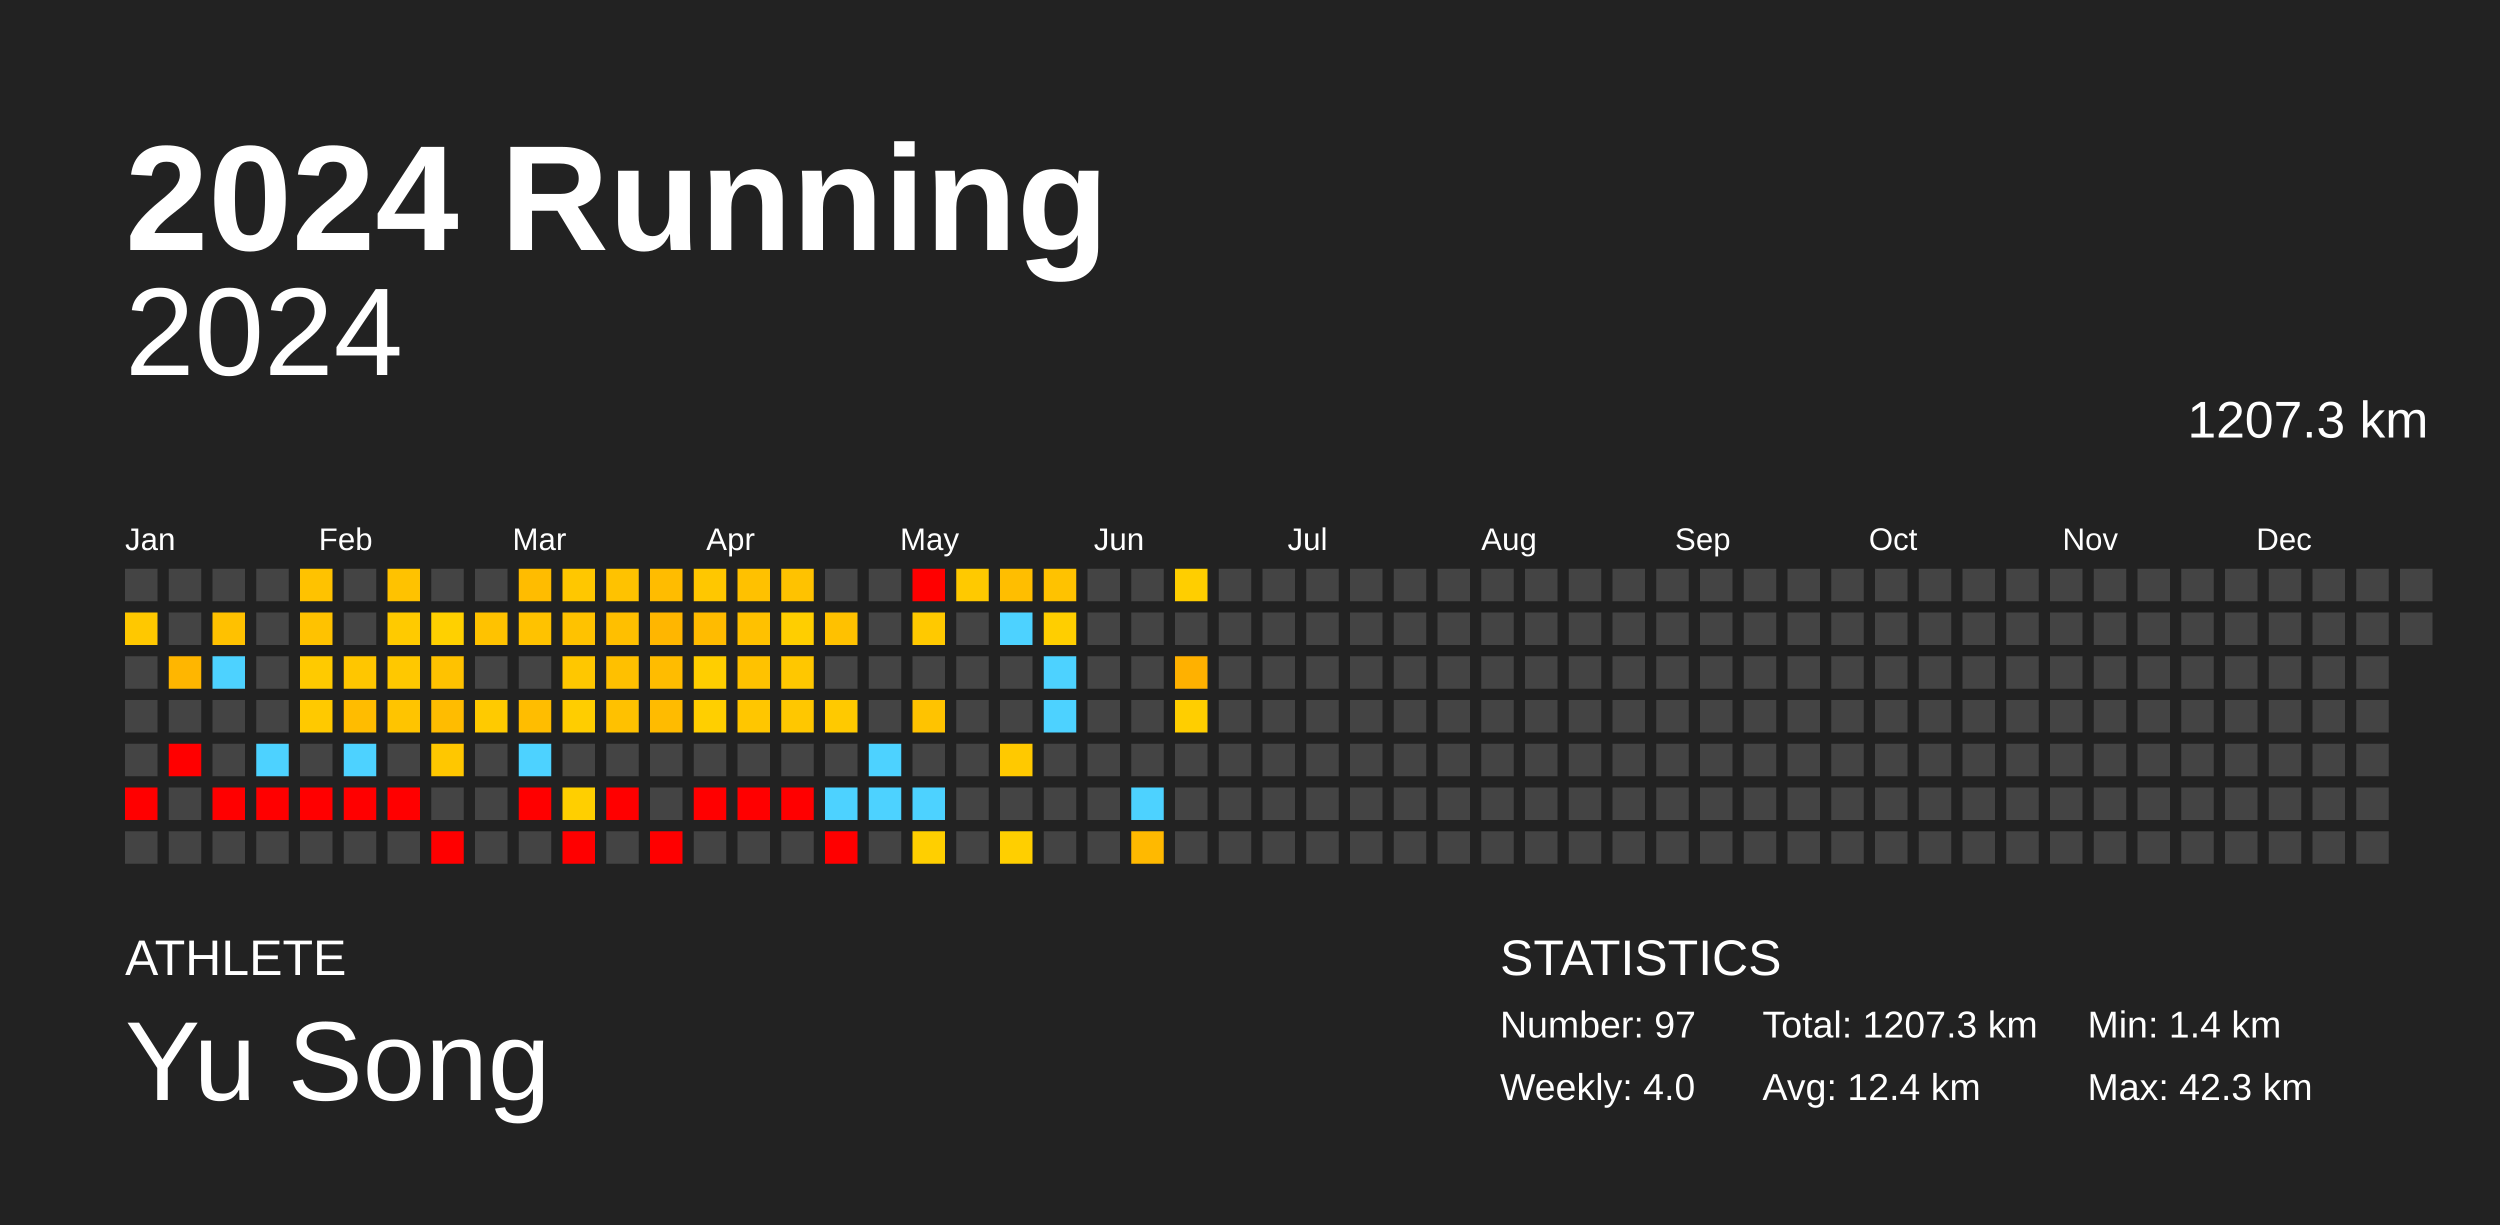
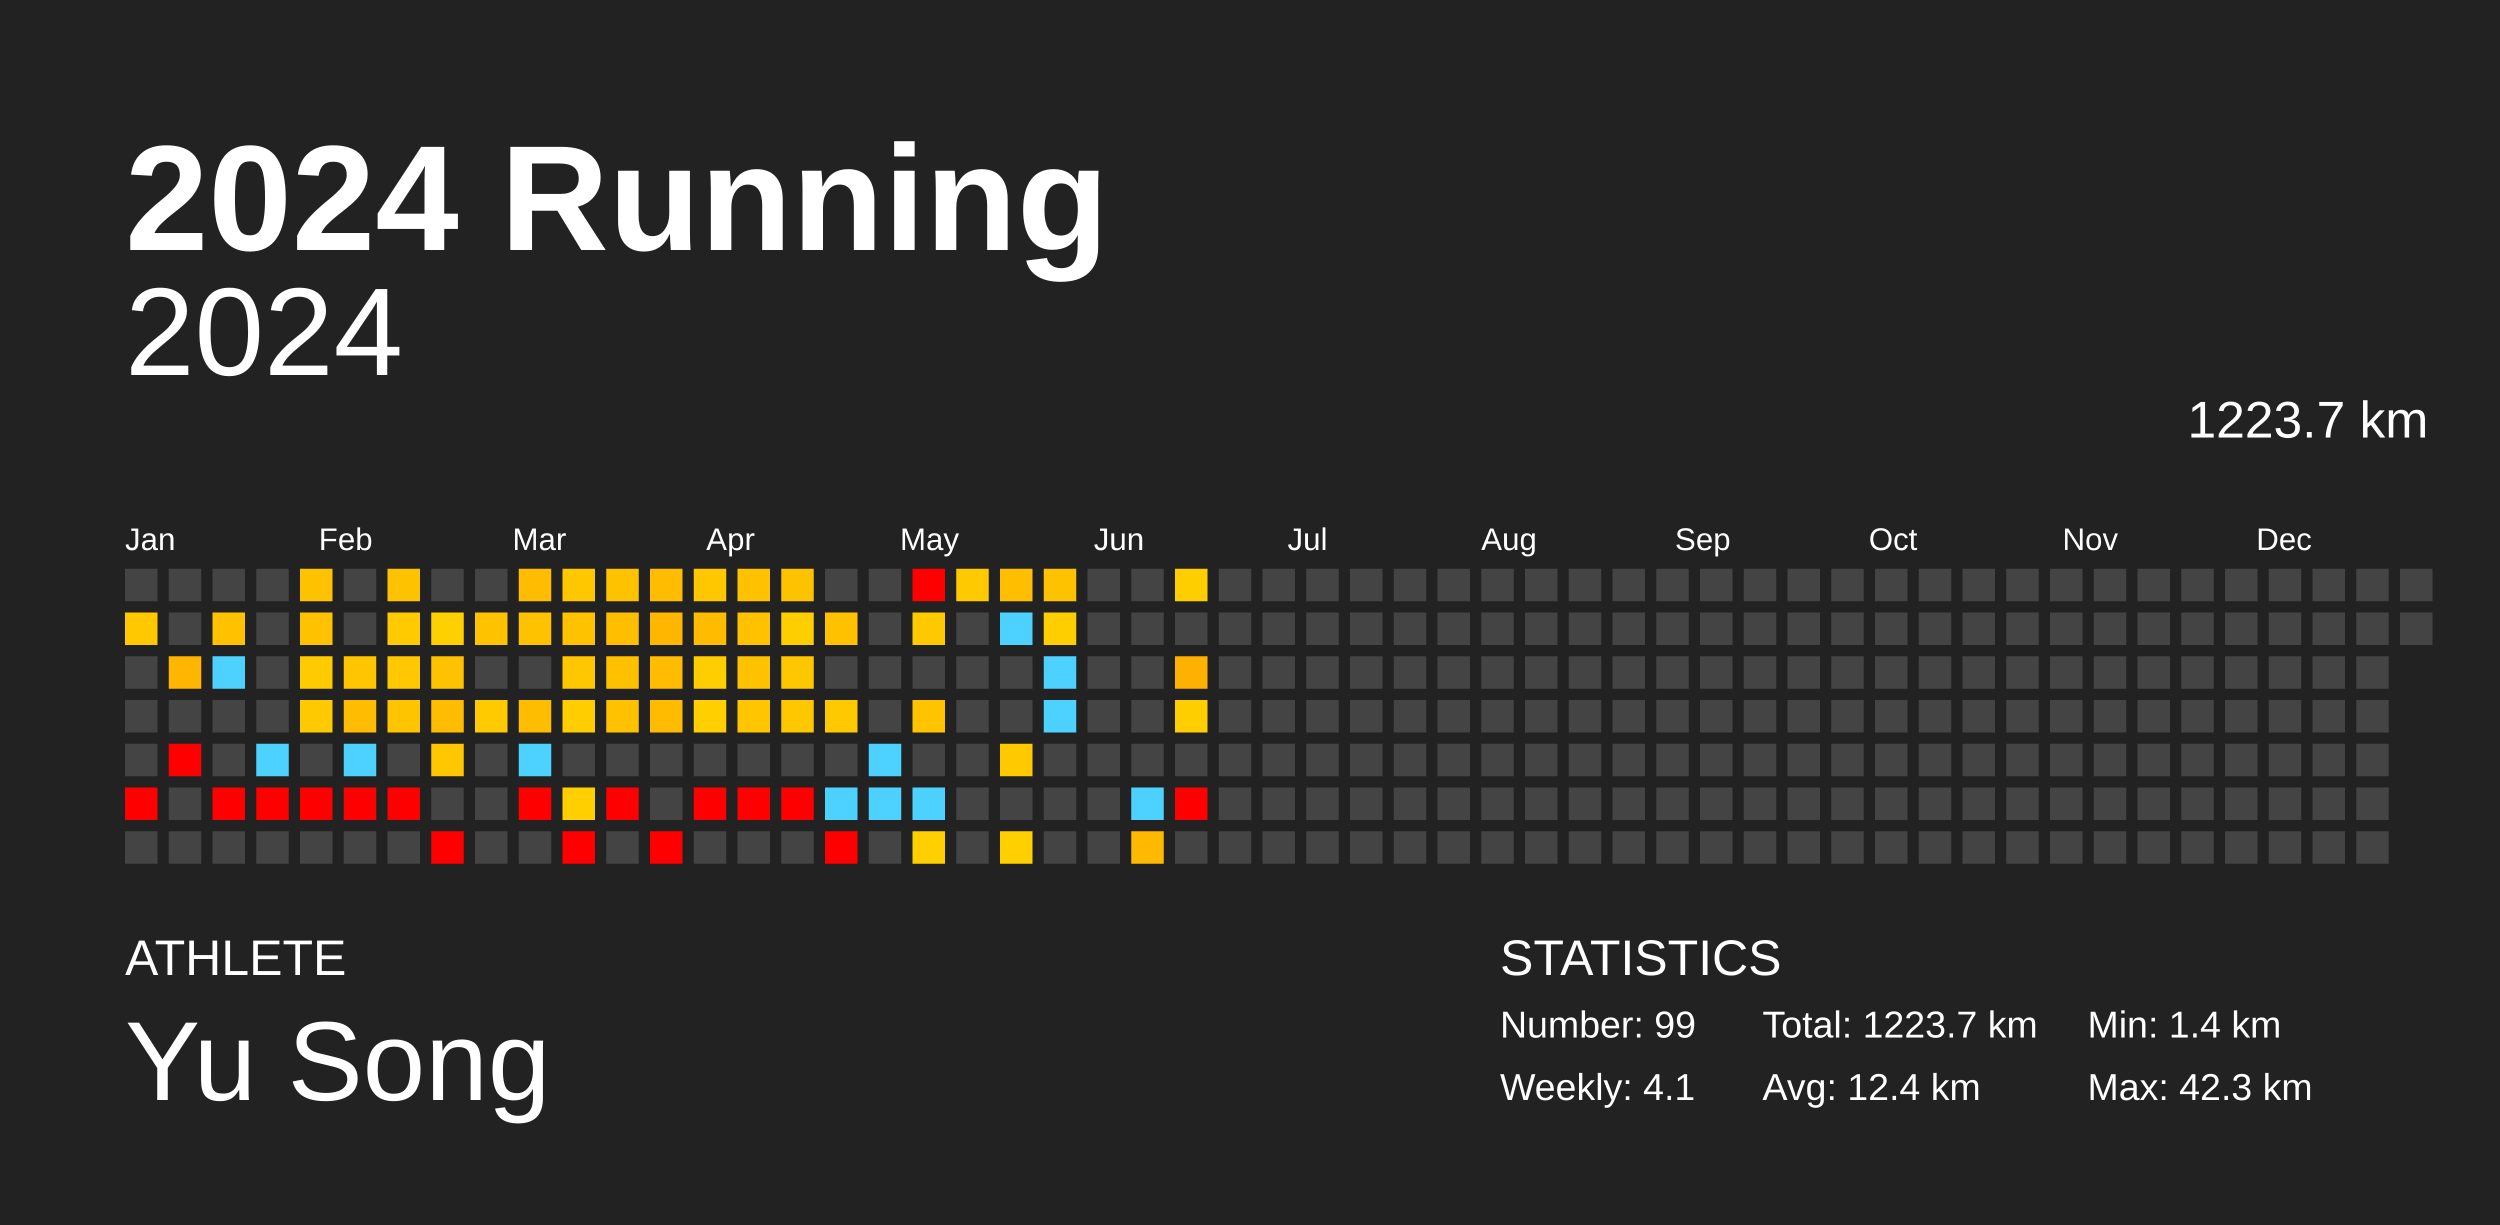
<svg xmlns="http://www.w3.org/2000/svg" baseProfile="full" height="98mm" version="1.1" viewBox="0,0,200,98" width="200mm">
  <defs />
  <rect fill="#222222" height="98" width="200" x="0" y="0" />
  <text fill="#FFFFFF" style="font-size:12px; font-family:Arial; font-weight:bold;" x="10" y="20">2024 Running</text>
  <text fill="#FFFFFF" style="font-size:4px; font-family:Arial" x="10" y="78">ATHLETE</text>
  <text fill="#FFFFFF" style="font-size:9px; font-family:Arial" x="10" y="88">Yu Song</text>
  <text fill="#FFFFFF" style="font-size:4px; font-family:Arial" x="120" y="78">STATISTICS</text>
-   <text fill="#FFFFFF" style="font-size:3px; font-family:Arial" x="120" y="83">Number: 97</text>
-   <text fill="#FFFFFF" style="font-size:3px; font-family:Arial" x="120" y="88">Weekly: 4.0</text>
-   <text fill="#FFFFFF" style="font-size:3px; font-family:Arial" x="141" y="83">Total: 1207.3 km</text>
+   <text fill="#FFFFFF" style="font-size:3px; font-family:Arial" x="120" y="83">Number: 99</text>
+   <text fill="#FFFFFF" style="font-size:3px; font-family:Arial" x="120" y="88">Weekly: 4.1</text>
+   <text fill="#FFFFFF" style="font-size:3px; font-family:Arial" x="141" y="83">Total: 1223.7 km</text>
  <text fill="#FFFFFF" style="font-size:3px; font-family:Arial" x="141" y="88">Avg: 12.4 km</text>
  <text fill="#FFFFFF" style="font-size:3px; font-family:Arial" x="167" y="83">Min: 1.4 km</text>
  <text fill="#FFFFFF" style="font-size:3px; font-family:Arial" x="167" y="88">Max: 42.3 km</text>
  <text alignment-baseline="hanging" fill="#FFFFFF" style="font-size:10.0px; font-family:Arial;" x="10" y="30">2024</text>
-   <text alignment-baseline="hanging" fill="#FFFFFF" style="font-size:4.125px; font-family:Arial;" x="175" y="35">1207.3 km</text>
+   <text alignment-baseline="hanging" fill="#FFFFFF" style="font-size:4.125px; font-family:Arial;" x="175" y="35">1223.7 km</text>
  <text fill="#FFFFFF" style="font-size:2.5px; font-family:Arial" x="10.0" y="44">Jan</text>
  <text fill="#FFFFFF" style="font-size:2.5px; font-family:Arial" x="25.5" y="44">Feb</text>
  <text fill="#FFFFFF" style="font-size:2.5px; font-family:Arial" x="41.0" y="44">Mar</text>
  <text fill="#FFFFFF" style="font-size:2.5px; font-family:Arial" x="56.5" y="44">Apr</text>
  <text fill="#FFFFFF" style="font-size:2.5px; font-family:Arial" x="72.0" y="44">May</text>
  <text fill="#FFFFFF" style="font-size:2.5px; font-family:Arial" x="87.5" y="44">Jun</text>
  <text fill="#FFFFFF" style="font-size:2.5px; font-family:Arial" x="103.0" y="44">Jul</text>
  <text fill="#FFFFFF" style="font-size:2.5px; font-family:Arial" x="118.5" y="44">Aug</text>
  <text fill="#FFFFFF" style="font-size:2.5px; font-family:Arial" x="134.0" y="44">Sep</text>
  <text fill="#FFFFFF" style="font-size:2.5px; font-family:Arial" x="149.5" y="44">Oct</text>
  <text fill="#FFFFFF" style="font-size:2.5px; font-family:Arial" x="165.0" y="44">Nov</text>
  <text fill="#FFFFFF" style="font-size:2.5px; font-family:Arial" x="180.5" y="44">Dec</text>
  <rect fill="#444444" height="2.6" width="2.6" x="10.0" y="45.5" />
  <rect fill="#ffc800" height="2.6" width="2.6" x="10.0" y="49.0" />
  <rect fill="#444444" height="2.6" width="2.6" x="10.0" y="52.5" />
  <rect fill="#444444" height="2.6" width="2.6" x="10.0" y="56.0" />
  <rect fill="#444444" height="2.6" width="2.6" x="10.0" y="59.5" />
  <rect fill="red" height="2.6" width="2.6" x="10.0" y="63.0" />
  <rect fill="#444444" height="2.6" width="2.6" x="10.0" y="66.5" />
  <rect fill="#444444" height="2.6" width="2.6" x="13.5" y="45.5" />
  <rect fill="#444444" height="2.6" width="2.6" x="13.5" y="49.0" />
  <rect fill="#ffb600" height="2.6" width="2.6" x="13.5" y="52.5" />
  <rect fill="#444444" height="2.6" width="2.6" x="13.5" y="56.0" />
  <rect fill="red" height="2.6" width="2.6" x="13.5" y="59.5" />
  <rect fill="#444444" height="2.6" width="2.6" x="13.5" y="63.0" />
  <rect fill="#444444" height="2.6" width="2.6" x="13.5" y="66.5" />
  <rect fill="#444444" height="2.6" width="2.6" x="17.0" y="45.5" />
  <rect fill="#ffc100" height="2.6" width="2.6" x="17.0" y="49.0" />
  <rect fill="#4dd2ff" height="2.6" width="2.6" x="17.0" y="52.5" />
  <rect fill="#444444" height="2.6" width="2.6" x="17.0" y="56.0" />
  <rect fill="#444444" height="2.6" width="2.6" x="17.0" y="59.5" />
  <rect fill="red" height="2.6" width="2.6" x="17.0" y="63.0" />
  <rect fill="#444444" height="2.6" width="2.6" x="17.0" y="66.5" />
  <rect fill="#444444" height="2.6" width="2.6" x="20.5" y="45.5" />
  <rect fill="#444444" height="2.6" width="2.6" x="20.5" y="49.0" />
  <rect fill="#444444" height="2.6" width="2.6" x="20.5" y="52.5" />
  <rect fill="#444444" height="2.6" width="2.6" x="20.5" y="56.0" />
  <rect fill="#4dd2ff" height="2.6" width="2.6" x="20.5" y="59.5" />
  <rect fill="red" height="2.6" width="2.6" x="20.5" y="63.0" />
  <rect fill="#444444" height="2.6" width="2.6" x="20.5" y="66.5" />
  <rect fill="#ffc200" height="2.6" width="2.6" x="24.0" y="45.5" />
  <rect fill="#ffc200" height="2.6" width="2.6" x="24.0" y="49.0" />
  <rect fill="#ffca00" height="2.6" width="2.6" x="24.0" y="52.5" />
  <rect fill="#ffc900" height="2.6" width="2.6" x="24.0" y="56.0" />
  <rect fill="#444444" height="2.6" width="2.6" x="24.0" y="59.5" />
  <rect fill="red" height="2.6" width="2.6" x="24.0" y="63.0" />
  <rect fill="#444444" height="2.6" width="2.6" x="24.0" y="66.5" />
  <rect fill="#444444" height="2.6" width="2.6" x="27.5" y="45.5" />
  <rect fill="#444444" height="2.6" width="2.6" x="27.5" y="49.0" />
  <rect fill="#ffc600" height="2.6" width="2.6" x="27.5" y="52.5" />
  <rect fill="#ffbc00" height="2.6" width="2.6" x="27.5" y="56.0" />
  <rect fill="#4dd2ff" height="2.6" width="2.6" x="27.5" y="59.5" />
  <rect fill="red" height="2.6" width="2.6" x="27.5" y="63.0" />
  <rect fill="#444444" height="2.6" width="2.6" x="27.5" y="66.5" />
  <rect fill="#ffc200" height="2.6" width="2.6" x="31.0" y="45.5" />
  <rect fill="#ffca00" height="2.6" width="2.6" x="31.0" y="49.0" />
  <rect fill="#ffc800" height="2.6" width="2.6" x="31.0" y="52.5" />
  <rect fill="#ffc400" height="2.6" width="2.6" x="31.0" y="56.0" />
  <rect fill="#444444" height="2.6" width="2.6" x="31.0" y="59.5" />
  <rect fill="red" height="2.6" width="2.6" x="31.0" y="63.0" />
  <rect fill="#444444" height="2.6" width="2.6" x="31.0" y="66.5" />
  <rect fill="#444444" height="2.6" width="2.6" x="34.5" y="45.5" />
  <rect fill="#ffd000" height="2.6" width="2.6" x="34.5" y="49.0" />
  <rect fill="#ffc200" height="2.6" width="2.6" x="34.5" y="52.5" />
  <rect fill="#ffbc00" height="2.6" width="2.6" x="34.5" y="56.0" />
  <rect fill="#ffc700" height="2.6" width="2.6" x="34.5" y="59.5" />
  <rect fill="#444444" height="2.6" width="2.6" x="34.5" y="63.0" />
  <rect fill="red" height="2.6" width="2.6" x="34.5" y="66.5" />
  <rect fill="#444444" height="2.6" width="2.6" x="38.0" y="45.5" />
  <rect fill="#ffc200" height="2.6" width="2.6" x="38.0" y="49.0" />
  <rect fill="#444444" height="2.6" width="2.6" x="38.0" y="52.5" />
  <rect fill="#ffca00" height="2.6" width="2.6" x="38.0" y="56.0" />
  <rect fill="#444444" height="2.6" width="2.6" x="38.0" y="59.5" />
  <rect fill="#444444" height="2.6" width="2.6" x="38.0" y="63.0" />
  <rect fill="#444444" height="2.6" width="2.6" x="38.0" y="66.5" />
  <rect fill="#ffbc00" height="2.6" width="2.6" x="41.5" y="45.5" />
  <rect fill="#ffc200" height="2.6" width="2.6" x="41.5" y="49.0" />
  <rect fill="#444444" height="2.6" width="2.6" x="41.5" y="52.5" />
  <rect fill="#ffbd00" height="2.6" width="2.6" x="41.5" y="56.0" />
  <rect fill="#4dd2ff" height="2.6" width="2.6" x="41.5" y="59.5" />
  <rect fill="red" height="2.6" width="2.6" x="41.5" y="63.0" />
  <rect fill="#444444" height="2.6" width="2.6" x="41.5" y="66.5" />
  <rect fill="#ffc700" height="2.6" width="2.6" x="45.0" y="45.5" />
  <rect fill="#ffc200" height="2.6" width="2.6" x="45.0" y="49.0" />
  <rect fill="#ffc700" height="2.6" width="2.6" x="45.0" y="52.5" />
  <rect fill="#ffcd00" height="2.6" width="2.6" x="45.0" y="56.0" />
  <rect fill="#444444" height="2.6" width="2.6" x="45.0" y="59.5" />
  <rect fill="#ffcf00" height="2.6" width="2.6" x="45.0" y="63.0" />
  <rect fill="red" height="2.6" width="2.6" x="45.0" y="66.5" />
  <rect fill="#ffc200" height="2.6" width="2.6" x="48.5" y="45.5" />
  <rect fill="#ffbf00" height="2.6" width="2.6" x="48.5" y="49.0" />
  <rect fill="#ffc000" height="2.6" width="2.6" x="48.5" y="52.5" />
  <rect fill="#ffc100" height="2.6" width="2.6" x="48.5" y="56.0" />
  <rect fill="#444444" height="2.6" width="2.6" x="48.5" y="59.5" />
  <rect fill="red" height="2.6" width="2.6" x="48.5" y="63.0" />
  <rect fill="#444444" height="2.6" width="2.6" x="48.5" y="66.5" />
  <rect fill="#ffbc00" height="2.6" width="2.6" x="52.0" y="45.5" />
  <rect fill="#ffb600" height="2.6" width="2.6" x="52.0" y="49.0" />
  <rect fill="#ffbc00" height="2.6" width="2.6" x="52.0" y="52.5" />
  <rect fill="#ffbb00" height="2.6" width="2.6" x="52.0" y="56.0" />
  <rect fill="#444444" height="2.6" width="2.6" x="52.0" y="59.5" />
  <rect fill="#444444" height="2.6" width="2.6" x="52.0" y="63.0" />
  <rect fill="red" height="2.6" width="2.6" x="52.0" y="66.5" />
  <rect fill="#ffc700" height="2.6" width="2.6" x="55.5" y="45.5" />
  <rect fill="#ffbb00" height="2.6" width="2.6" x="55.5" y="49.0" />
  <rect fill="#ffce00" height="2.6" width="2.6" x="55.5" y="52.5" />
  <rect fill="#ffcf00" height="2.6" width="2.6" x="55.5" y="56.0" />
  <rect fill="#444444" height="2.6" width="2.6" x="55.5" y="59.5" />
  <rect fill="red" height="2.6" width="2.6" x="55.5" y="63.0" />
  <rect fill="#444444" height="2.6" width="2.6" x="55.5" y="66.5" />
  <rect fill="#ffc100" height="2.6" width="2.6" x="59.0" y="45.5" />
  <rect fill="#ffc100" height="2.6" width="2.6" x="59.0" y="49.0" />
  <rect fill="#ffc200" height="2.6" width="2.6" x="59.0" y="52.5" />
  <rect fill="#ffc600" height="2.6" width="2.6" x="59.0" y="56.0" />
  <rect fill="#444444" height="2.6" width="2.6" x="59.0" y="59.5" />
  <rect fill="red" height="2.6" width="2.6" x="59.0" y="63.0" />
  <rect fill="#444444" height="2.6" width="2.6" x="59.0" y="66.5" />
  <rect fill="#ffc200" height="2.6" width="2.6" x="62.5" y="45.5" />
  <rect fill="#ffce00" height="2.6" width="2.6" x="62.5" y="49.0" />
  <rect fill="#ffc700" height="2.6" width="2.6" x="62.5" y="52.5" />
  <rect fill="#ffc700" height="2.6" width="2.6" x="62.5" y="56.0" />
  <rect fill="#444444" height="2.6" width="2.6" x="62.5" y="59.5" />
  <rect fill="red" height="2.6" width="2.6" x="62.5" y="63.0" />
  <rect fill="#444444" height="2.6" width="2.6" x="62.5" y="66.5" />
  <rect fill="#444444" height="2.6" width="2.6" x="66.0" y="45.5" />
  <rect fill="#ffc100" height="2.6" width="2.6" x="66.0" y="49.0" />
  <rect fill="#444444" height="2.6" width="2.6" x="66.0" y="52.5" />
  <rect fill="#ffc900" height="2.6" width="2.6" x="66.0" y="56.0" />
  <rect fill="#444444" height="2.6" width="2.6" x="66.0" y="59.5" />
  <rect fill="#4dd2ff" height="2.6" width="2.6" x="66.0" y="63.0" />
  <rect fill="red" height="2.6" width="2.6" x="66.0" y="66.5" />
  <rect fill="#444444" height="2.6" width="2.6" x="69.5" y="45.5" />
  <rect fill="#444444" height="2.6" width="2.6" x="69.5" y="49.0" />
  <rect fill="#444444" height="2.6" width="2.6" x="69.5" y="52.5" />
  <rect fill="#444444" height="2.6" width="2.6" x="69.5" y="56.0" />
  <rect fill="#4dd2ff" height="2.6" width="2.6" x="69.5" y="59.5" />
  <rect fill="#4dd2ff" height="2.6" width="2.6" x="69.5" y="63.0" />
  <rect fill="#444444" height="2.6" width="2.6" x="69.5" y="66.5" />
  <rect fill="red" height="2.6" width="2.6" x="73.0" y="45.5" />
  <rect fill="#ffc900" height="2.6" width="2.6" x="73.0" y="49.0" />
  <rect fill="#444444" height="2.6" width="2.6" x="73.0" y="52.5" />
  <rect fill="#ffc300" height="2.6" width="2.6" x="73.0" y="56.0" />
  <rect fill="#444444" height="2.6" width="2.6" x="73.0" y="59.5" />
  <rect fill="#4dd2ff" height="2.6" width="2.6" x="73.0" y="63.0" />
  <rect fill="#ffcf00" height="2.6" width="2.6" x="73.0" y="66.5" />
  <rect fill="#ffc900" height="2.6" width="2.6" x="76.5" y="45.5" />
  <rect fill="#444444" height="2.6" width="2.6" x="76.5" y="49.0" />
  <rect fill="#444444" height="2.6" width="2.6" x="76.5" y="52.5" />
  <rect fill="#444444" height="2.6" width="2.6" x="76.5" y="56.0" />
  <rect fill="#444444" height="2.6" width="2.6" x="76.5" y="59.5" />
  <rect fill="#444444" height="2.6" width="2.6" x="76.5" y="63.0" />
  <rect fill="#444444" height="2.6" width="2.6" x="76.5" y="66.5" />
  <rect fill="#ffbe00" height="2.6" width="2.6" x="80.0" y="45.5" />
  <rect fill="#4dd2ff" height="2.6" width="2.6" x="80.0" y="49.0" />
  <rect fill="#444444" height="2.6" width="2.6" x="80.0" y="52.5" />
  <rect fill="#444444" height="2.6" width="2.6" x="80.0" y="56.0" />
  <rect fill="#ffc900" height="2.6" width="2.6" x="80.0" y="59.5" />
  <rect fill="#444444" height="2.6" width="2.6" x="80.0" y="63.0" />
  <rect fill="#ffcf00" height="2.6" width="2.6" x="80.0" y="66.5" />
  <rect fill="#ffc200" height="2.6" width="2.6" x="83.5" y="45.5" />
  <rect fill="#ffce00" height="2.6" width="2.6" x="83.5" y="49.0" />
  <rect fill="#4dd2ff" height="2.6" width="2.6" x="83.5" y="52.5" />
  <rect fill="#4dd2ff" height="2.6" width="2.6" x="83.5" y="56.0" />
  <rect fill="#444444" height="2.6" width="2.6" x="83.5" y="59.5" />
  <rect fill="#444444" height="2.6" width="2.6" x="83.5" y="63.0" />
  <rect fill="#444444" height="2.6" width="2.6" x="83.5" y="66.5" />
  <rect fill="#444444" height="2.6" width="2.6" x="87.0" y="45.5" />
  <rect fill="#444444" height="2.6" width="2.6" x="87.0" y="49.0" />
  <rect fill="#444444" height="2.6" width="2.6" x="87.0" y="52.5" />
  <rect fill="#444444" height="2.6" width="2.6" x="87.0" y="56.0" />
  <rect fill="#444444" height="2.6" width="2.6" x="87.0" y="59.5" />
  <rect fill="#444444" height="2.6" width="2.6" x="87.0" y="63.0" />
  <rect fill="#444444" height="2.6" width="2.6" x="87.0" y="66.5" />
  <rect fill="#444444" height="2.6" width="2.6" x="90.5" y="45.5" />
  <rect fill="#444444" height="2.6" width="2.6" x="90.5" y="49.0" />
  <rect fill="#444444" height="2.6" width="2.6" x="90.5" y="52.5" />
  <rect fill="#444444" height="2.6" width="2.6" x="90.5" y="56.0" />
  <rect fill="#444444" height="2.6" width="2.6" x="90.5" y="59.5" />
  <rect fill="#4dd2ff" height="2.6" width="2.6" x="90.5" y="63.0" />
  <rect fill="#ffb900" height="2.6" width="2.6" x="90.5" y="66.5" />
  <rect fill="#ffce00" height="2.6" width="2.6" x="94.0" y="45.5" />
  <rect fill="#444444" height="2.6" width="2.6" x="94.0" y="49.0" />
  <rect fill="#ffb100" height="2.6" width="2.6" x="94.0" y="52.5" />
  <rect fill="#ffce00" height="2.6" width="2.6" x="94.0" y="56.0" />
  <rect fill="#444444" height="2.6" width="2.6" x="94.0" y="59.5" />
-   <rect fill="#444444" height="2.6" width="2.6" x="94.0" y="63.0" />
+   <rect fill="red" height="2.6" width="2.6" x="94.0" y="63.0" />
  <rect fill="#444444" height="2.6" width="2.6" x="94.0" y="66.5" />
  <rect fill="#444444" height="2.6" width="2.6" x="97.5" y="45.5" />
  <rect fill="#444444" height="2.6" width="2.6" x="97.5" y="49.0" />
  <rect fill="#444444" height="2.6" width="2.6" x="97.5" y="52.5" />
  <rect fill="#444444" height="2.6" width="2.6" x="97.5" y="56.0" />
  <rect fill="#444444" height="2.6" width="2.6" x="97.5" y="59.5" />
  <rect fill="#444444" height="2.6" width="2.6" x="97.5" y="63.0" />
  <rect fill="#444444" height="2.6" width="2.6" x="97.5" y="66.5" />
  <rect fill="#444444" height="2.6" width="2.6" x="101.0" y="45.5" />
  <rect fill="#444444" height="2.6" width="2.6" x="101.0" y="49.0" />
  <rect fill="#444444" height="2.6" width="2.6" x="101.0" y="52.5" />
  <rect fill="#444444" height="2.6" width="2.6" x="101.0" y="56.0" />
  <rect fill="#444444" height="2.6" width="2.6" x="101.0" y="59.5" />
  <rect fill="#444444" height="2.6" width="2.6" x="101.0" y="63.0" />
  <rect fill="#444444" height="2.6" width="2.6" x="101.0" y="66.5" />
  <rect fill="#444444" height="2.6" width="2.6" x="104.5" y="45.5" />
  <rect fill="#444444" height="2.6" width="2.6" x="104.5" y="49.0" />
  <rect fill="#444444" height="2.6" width="2.6" x="104.5" y="52.5" />
  <rect fill="#444444" height="2.6" width="2.6" x="104.5" y="56.0" />
  <rect fill="#444444" height="2.6" width="2.6" x="104.5" y="59.5" />
  <rect fill="#444444" height="2.6" width="2.6" x="104.5" y="63.0" />
  <rect fill="#444444" height="2.6" width="2.6" x="104.5" y="66.5" />
  <rect fill="#444444" height="2.6" width="2.6" x="108.0" y="45.5" />
  <rect fill="#444444" height="2.6" width="2.6" x="108.0" y="49.0" />
  <rect fill="#444444" height="2.6" width="2.6" x="108.0" y="52.5" />
  <rect fill="#444444" height="2.6" width="2.6" x="108.0" y="56.0" />
  <rect fill="#444444" height="2.6" width="2.6" x="108.0" y="59.5" />
  <rect fill="#444444" height="2.6" width="2.6" x="108.0" y="63.0" />
  <rect fill="#444444" height="2.6" width="2.6" x="108.0" y="66.5" />
  <rect fill="#444444" height="2.6" width="2.6" x="111.5" y="45.5" />
  <rect fill="#444444" height="2.6" width="2.6" x="111.5" y="49.0" />
  <rect fill="#444444" height="2.6" width="2.6" x="111.5" y="52.5" />
  <rect fill="#444444" height="2.6" width="2.6" x="111.5" y="56.0" />
  <rect fill="#444444" height="2.6" width="2.6" x="111.5" y="59.5" />
  <rect fill="#444444" height="2.6" width="2.6" x="111.5" y="63.0" />
  <rect fill="#444444" height="2.6" width="2.6" x="111.5" y="66.5" />
  <rect fill="#444444" height="2.6" width="2.6" x="115.0" y="45.5" />
  <rect fill="#444444" height="2.6" width="2.6" x="115.0" y="49.0" />
  <rect fill="#444444" height="2.6" width="2.6" x="115.0" y="52.5" />
  <rect fill="#444444" height="2.6" width="2.6" x="115.0" y="56.0" />
  <rect fill="#444444" height="2.6" width="2.6" x="115.0" y="59.5" />
  <rect fill="#444444" height="2.6" width="2.6" x="115.0" y="63.0" />
  <rect fill="#444444" height="2.6" width="2.6" x="115.0" y="66.5" />
  <rect fill="#444444" height="2.6" width="2.6" x="118.5" y="45.5" />
  <rect fill="#444444" height="2.6" width="2.6" x="118.5" y="49.0" />
  <rect fill="#444444" height="2.6" width="2.6" x="118.5" y="52.5" />
  <rect fill="#444444" height="2.6" width="2.6" x="118.5" y="56.0" />
  <rect fill="#444444" height="2.6" width="2.6" x="118.5" y="59.5" />
  <rect fill="#444444" height="2.6" width="2.6" x="118.5" y="63.0" />
  <rect fill="#444444" height="2.6" width="2.6" x="118.5" y="66.5" />
  <rect fill="#444444" height="2.6" width="2.6" x="122.0" y="45.5" />
  <rect fill="#444444" height="2.6" width="2.6" x="122.0" y="49.0" />
  <rect fill="#444444" height="2.6" width="2.6" x="122.0" y="52.5" />
  <rect fill="#444444" height="2.6" width="2.6" x="122.0" y="56.0" />
  <rect fill="#444444" height="2.6" width="2.6" x="122.0" y="59.5" />
  <rect fill="#444444" height="2.6" width="2.6" x="122.0" y="63.0" />
  <rect fill="#444444" height="2.6" width="2.6" x="122.0" y="66.5" />
  <rect fill="#444444" height="2.6" width="2.6" x="125.5" y="45.5" />
  <rect fill="#444444" height="2.6" width="2.6" x="125.5" y="49.0" />
  <rect fill="#444444" height="2.6" width="2.6" x="125.5" y="52.5" />
  <rect fill="#444444" height="2.6" width="2.6" x="125.5" y="56.0" />
  <rect fill="#444444" height="2.6" width="2.6" x="125.5" y="59.5" />
  <rect fill="#444444" height="2.6" width="2.6" x="125.5" y="63.0" />
  <rect fill="#444444" height="2.6" width="2.6" x="125.5" y="66.5" />
  <rect fill="#444444" height="2.6" width="2.6" x="129.0" y="45.5" />
  <rect fill="#444444" height="2.6" width="2.6" x="129.0" y="49.0" />
  <rect fill="#444444" height="2.6" width="2.6" x="129.0" y="52.5" />
  <rect fill="#444444" height="2.6" width="2.6" x="129.0" y="56.0" />
  <rect fill="#444444" height="2.6" width="2.6" x="129.0" y="59.5" />
  <rect fill="#444444" height="2.6" width="2.6" x="129.0" y="63.0" />
  <rect fill="#444444" height="2.6" width="2.6" x="129.0" y="66.5" />
  <rect fill="#444444" height="2.6" width="2.6" x="132.5" y="45.5" />
  <rect fill="#444444" height="2.6" width="2.6" x="132.5" y="49.0" />
  <rect fill="#444444" height="2.6" width="2.6" x="132.5" y="52.5" />
  <rect fill="#444444" height="2.6" width="2.6" x="132.5" y="56.0" />
  <rect fill="#444444" height="2.6" width="2.6" x="132.5" y="59.5" />
  <rect fill="#444444" height="2.6" width="2.6" x="132.5" y="63.0" />
  <rect fill="#444444" height="2.6" width="2.6" x="132.5" y="66.5" />
  <rect fill="#444444" height="2.6" width="2.6" x="136.0" y="45.5" />
  <rect fill="#444444" height="2.6" width="2.6" x="136.0" y="49.0" />
  <rect fill="#444444" height="2.6" width="2.6" x="136.0" y="52.5" />
  <rect fill="#444444" height="2.6" width="2.6" x="136.0" y="56.0" />
  <rect fill="#444444" height="2.6" width="2.6" x="136.0" y="59.5" />
  <rect fill="#444444" height="2.6" width="2.6" x="136.0" y="63.0" />
  <rect fill="#444444" height="2.6" width="2.6" x="136.0" y="66.5" />
  <rect fill="#444444" height="2.6" width="2.6" x="139.5" y="45.5" />
  <rect fill="#444444" height="2.6" width="2.6" x="139.5" y="49.0" />
  <rect fill="#444444" height="2.6" width="2.6" x="139.5" y="52.5" />
  <rect fill="#444444" height="2.6" width="2.6" x="139.5" y="56.0" />
  <rect fill="#444444" height="2.6" width="2.6" x="139.5" y="59.5" />
  <rect fill="#444444" height="2.6" width="2.6" x="139.5" y="63.0" />
  <rect fill="#444444" height="2.6" width="2.6" x="139.5" y="66.5" />
  <rect fill="#444444" height="2.6" width="2.6" x="143.0" y="45.5" />
  <rect fill="#444444" height="2.6" width="2.6" x="143.0" y="49.0" />
  <rect fill="#444444" height="2.6" width="2.6" x="143.0" y="52.5" />
  <rect fill="#444444" height="2.6" width="2.6" x="143.0" y="56.0" />
  <rect fill="#444444" height="2.6" width="2.6" x="143.0" y="59.5" />
  <rect fill="#444444" height="2.6" width="2.6" x="143.0" y="63.0" />
  <rect fill="#444444" height="2.6" width="2.6" x="143.0" y="66.5" />
  <rect fill="#444444" height="2.6" width="2.6" x="146.5" y="45.5" />
  <rect fill="#444444" height="2.6" width="2.6" x="146.5" y="49.0" />
  <rect fill="#444444" height="2.6" width="2.6" x="146.5" y="52.5" />
  <rect fill="#444444" height="2.6" width="2.6" x="146.5" y="56.0" />
  <rect fill="#444444" height="2.6" width="2.6" x="146.5" y="59.5" />
  <rect fill="#444444" height="2.6" width="2.6" x="146.5" y="63.0" />
  <rect fill="#444444" height="2.6" width="2.6" x="146.5" y="66.5" />
  <rect fill="#444444" height="2.6" width="2.6" x="150.0" y="45.5" />
  <rect fill="#444444" height="2.6" width="2.6" x="150.0" y="49.0" />
  <rect fill="#444444" height="2.6" width="2.6" x="150.0" y="52.5" />
  <rect fill="#444444" height="2.6" width="2.6" x="150.0" y="56.0" />
  <rect fill="#444444" height="2.6" width="2.6" x="150.0" y="59.5" />
  <rect fill="#444444" height="2.6" width="2.6" x="150.0" y="63.0" />
  <rect fill="#444444" height="2.6" width="2.6" x="150.0" y="66.5" />
  <rect fill="#444444" height="2.6" width="2.6" x="153.5" y="45.5" />
  <rect fill="#444444" height="2.6" width="2.6" x="153.5" y="49.0" />
  <rect fill="#444444" height="2.6" width="2.6" x="153.5" y="52.5" />
  <rect fill="#444444" height="2.6" width="2.6" x="153.5" y="56.0" />
  <rect fill="#444444" height="2.6" width="2.6" x="153.5" y="59.5" />
  <rect fill="#444444" height="2.6" width="2.6" x="153.5" y="63.0" />
  <rect fill="#444444" height="2.6" width="2.6" x="153.5" y="66.5" />
  <rect fill="#444444" height="2.6" width="2.6" x="157.0" y="45.5" />
  <rect fill="#444444" height="2.6" width="2.6" x="157.0" y="49.0" />
  <rect fill="#444444" height="2.6" width="2.6" x="157.0" y="52.5" />
  <rect fill="#444444" height="2.6" width="2.6" x="157.0" y="56.0" />
  <rect fill="#444444" height="2.6" width="2.6" x="157.0" y="59.5" />
  <rect fill="#444444" height="2.6" width="2.6" x="157.0" y="63.0" />
  <rect fill="#444444" height="2.6" width="2.6" x="157.0" y="66.5" />
  <rect fill="#444444" height="2.6" width="2.6" x="160.5" y="45.5" />
  <rect fill="#444444" height="2.6" width="2.6" x="160.5" y="49.0" />
  <rect fill="#444444" height="2.6" width="2.6" x="160.5" y="52.5" />
  <rect fill="#444444" height="2.6" width="2.6" x="160.5" y="56.0" />
  <rect fill="#444444" height="2.6" width="2.6" x="160.5" y="59.5" />
  <rect fill="#444444" height="2.6" width="2.6" x="160.5" y="63.0" />
  <rect fill="#444444" height="2.6" width="2.6" x="160.5" y="66.5" />
  <rect fill="#444444" height="2.6" width="2.6" x="164.0" y="45.5" />
  <rect fill="#444444" height="2.6" width="2.6" x="164.0" y="49.0" />
  <rect fill="#444444" height="2.6" width="2.6" x="164.0" y="52.5" />
  <rect fill="#444444" height="2.6" width="2.6" x="164.0" y="56.0" />
  <rect fill="#444444" height="2.6" width="2.6" x="164.0" y="59.5" />
  <rect fill="#444444" height="2.6" width="2.6" x="164.0" y="63.0" />
  <rect fill="#444444" height="2.6" width="2.6" x="164.0" y="66.5" />
  <rect fill="#444444" height="2.6" width="2.6" x="167.5" y="45.5" />
  <rect fill="#444444" height="2.6" width="2.6" x="167.5" y="49.0" />
  <rect fill="#444444" height="2.6" width="2.6" x="167.5" y="52.5" />
  <rect fill="#444444" height="2.6" width="2.6" x="167.5" y="56.0" />
  <rect fill="#444444" height="2.6" width="2.6" x="167.5" y="59.5" />
  <rect fill="#444444" height="2.6" width="2.6" x="167.5" y="63.0" />
  <rect fill="#444444" height="2.6" width="2.6" x="167.5" y="66.5" />
  <rect fill="#444444" height="2.6" width="2.6" x="171.0" y="45.5" />
  <rect fill="#444444" height="2.6" width="2.6" x="171.0" y="49.0" />
  <rect fill="#444444" height="2.6" width="2.6" x="171.0" y="52.5" />
  <rect fill="#444444" height="2.6" width="2.6" x="171.0" y="56.0" />
  <rect fill="#444444" height="2.6" width="2.6" x="171.0" y="59.5" />
  <rect fill="#444444" height="2.6" width="2.6" x="171.0" y="63.0" />
  <rect fill="#444444" height="2.6" width="2.6" x="171.0" y="66.5" />
  <rect fill="#444444" height="2.6" width="2.6" x="174.5" y="45.5" />
  <rect fill="#444444" height="2.6" width="2.6" x="174.5" y="49.0" />
  <rect fill="#444444" height="2.6" width="2.6" x="174.5" y="52.5" />
  <rect fill="#444444" height="2.6" width="2.6" x="174.5" y="56.0" />
  <rect fill="#444444" height="2.6" width="2.6" x="174.5" y="59.5" />
  <rect fill="#444444" height="2.6" width="2.6" x="174.5" y="63.0" />
  <rect fill="#444444" height="2.6" width="2.6" x="174.5" y="66.5" />
  <rect fill="#444444" height="2.6" width="2.6" x="178.0" y="45.5" />
  <rect fill="#444444" height="2.6" width="2.6" x="178.0" y="49.0" />
  <rect fill="#444444" height="2.6" width="2.6" x="178.0" y="52.5" />
  <rect fill="#444444" height="2.6" width="2.6" x="178.0" y="56.0" />
  <rect fill="#444444" height="2.6" width="2.6" x="178.0" y="59.5" />
  <rect fill="#444444" height="2.6" width="2.6" x="178.0" y="63.0" />
  <rect fill="#444444" height="2.6" width="2.6" x="178.0" y="66.5" />
  <rect fill="#444444" height="2.6" width="2.6" x="181.5" y="45.5" />
  <rect fill="#444444" height="2.6" width="2.6" x="181.5" y="49.0" />
  <rect fill="#444444" height="2.6" width="2.6" x="181.5" y="52.5" />
  <rect fill="#444444" height="2.6" width="2.6" x="181.5" y="56.0" />
  <rect fill="#444444" height="2.6" width="2.6" x="181.5" y="59.5" />
  <rect fill="#444444" height="2.6" width="2.6" x="181.5" y="63.0" />
  <rect fill="#444444" height="2.6" width="2.6" x="181.5" y="66.5" />
  <rect fill="#444444" height="2.6" width="2.6" x="185.0" y="45.5" />
  <rect fill="#444444" height="2.6" width="2.6" x="185.0" y="49.0" />
  <rect fill="#444444" height="2.6" width="2.6" x="185.0" y="52.5" />
  <rect fill="#444444" height="2.6" width="2.6" x="185.0" y="56.0" />
  <rect fill="#444444" height="2.6" width="2.6" x="185.0" y="59.5" />
  <rect fill="#444444" height="2.6" width="2.6" x="185.0" y="63.0" />
  <rect fill="#444444" height="2.6" width="2.6" x="185.0" y="66.5" />
  <rect fill="#444444" height="2.6" width="2.6" x="188.5" y="45.5" />
  <rect fill="#444444" height="2.6" width="2.6" x="188.5" y="49.0" />
  <rect fill="#444444" height="2.6" width="2.6" x="188.5" y="52.5" />
  <rect fill="#444444" height="2.6" width="2.6" x="188.5" y="56.0" />
  <rect fill="#444444" height="2.6" width="2.6" x="188.5" y="59.5" />
  <rect fill="#444444" height="2.6" width="2.6" x="188.5" y="63.0" />
  <rect fill="#444444" height="2.6" width="2.6" x="188.5" y="66.5" />
  <rect fill="#444444" height="2.6" width="2.6" x="192.0" y="45.5" />
  <rect fill="#444444" height="2.6" width="2.6" x="192.0" y="49.0" />
</svg>
